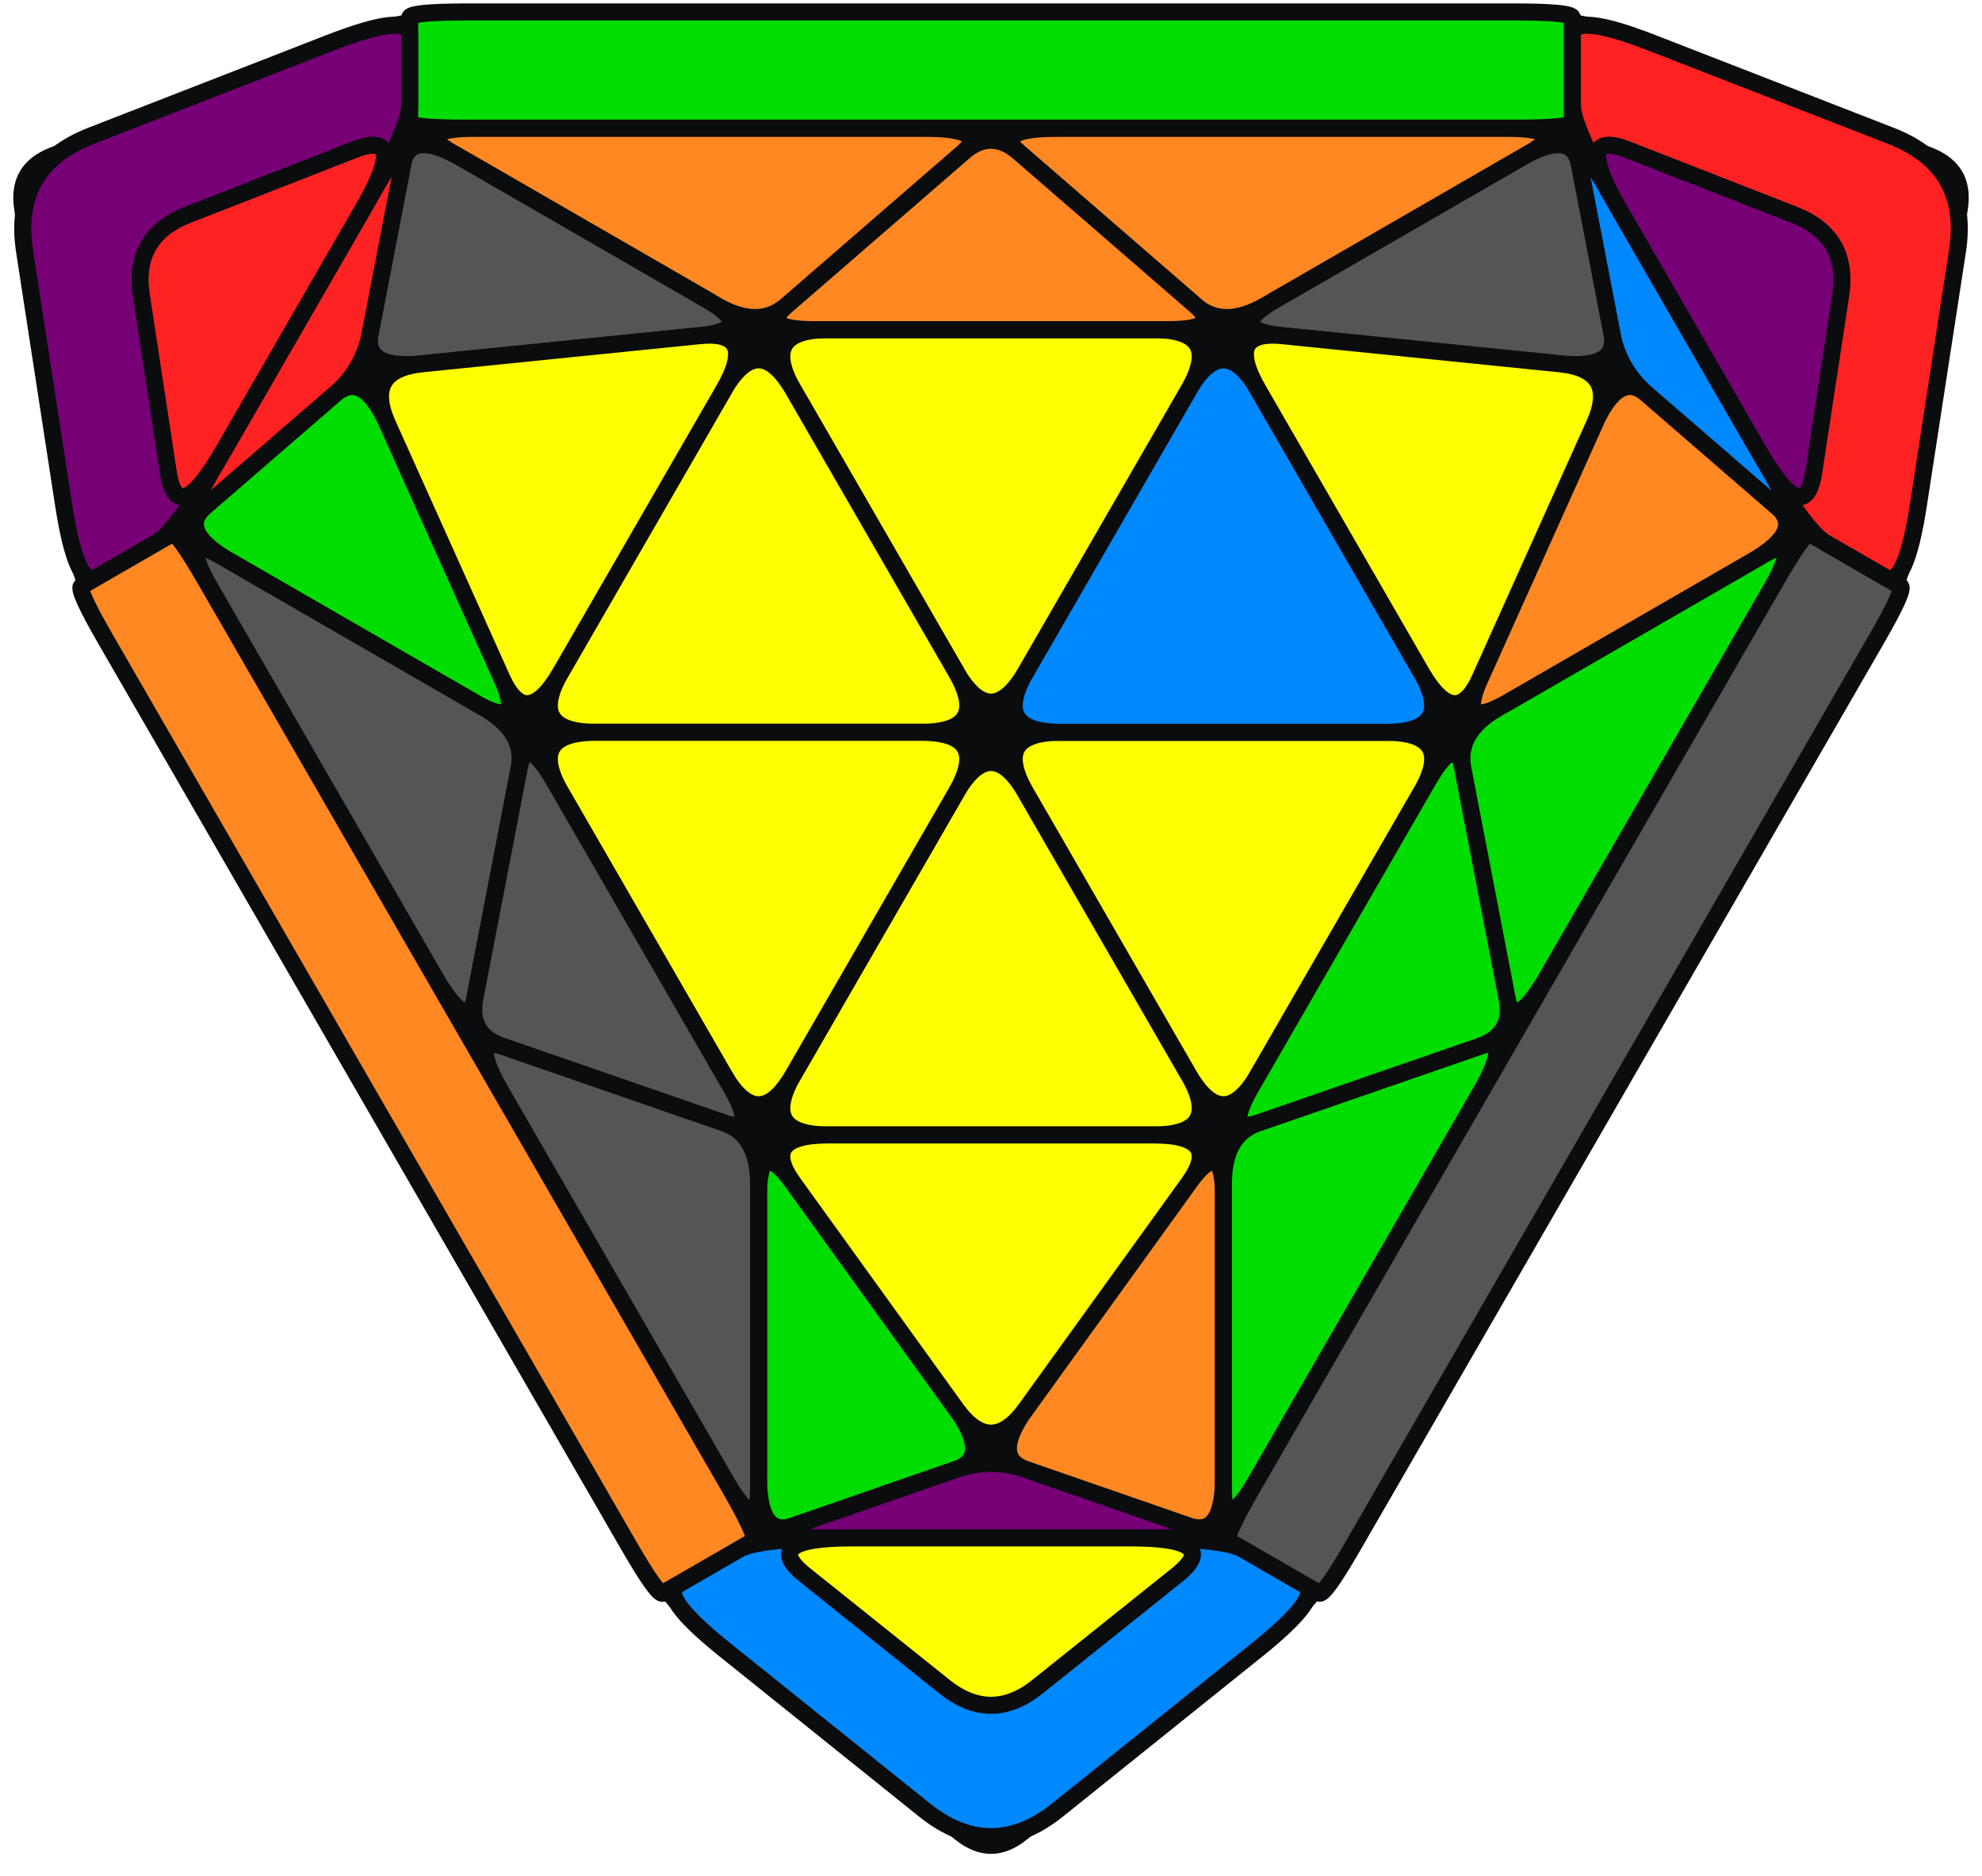
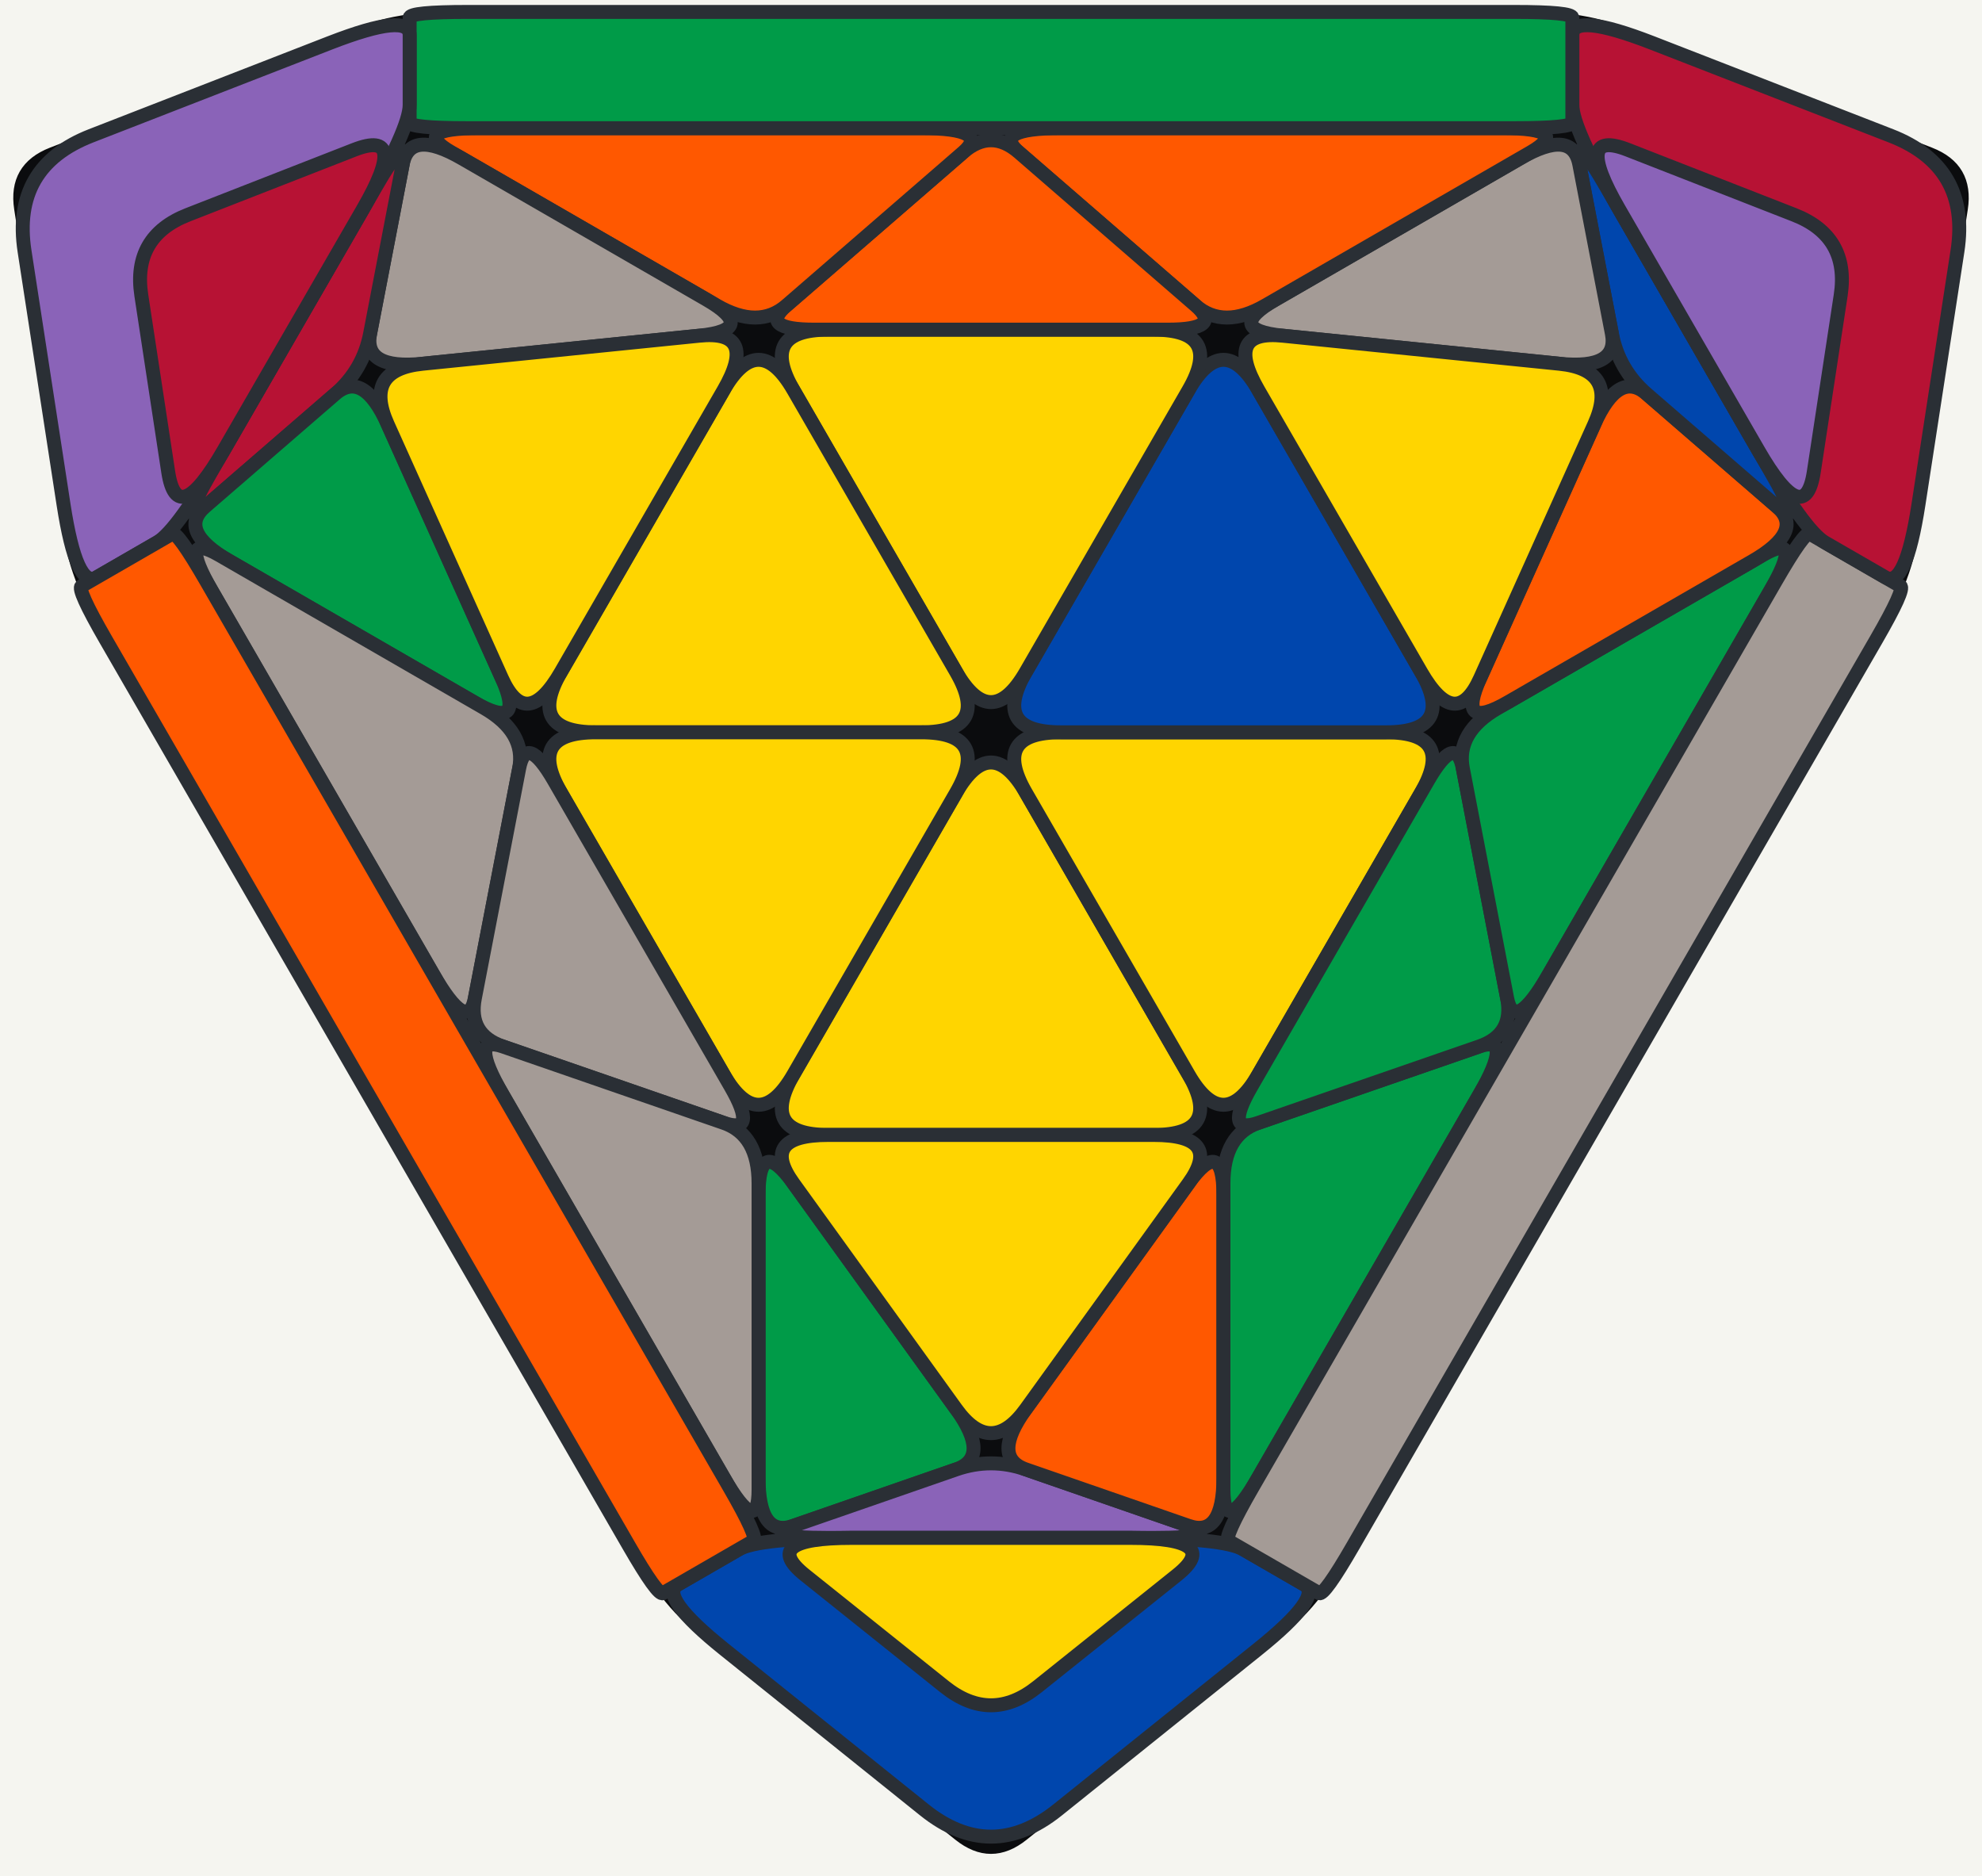
<svg xmlns="http://www.w3.org/2000/svg" viewBox="-12.79 -9.45 25.58 24.2" role="img" aria-label="PF 5 PF case, FTO 2-Look L3T case diagram">
+   <rect x="-14.79" y="-11.45" width="29.58" height="28.2" fill="#f5f5f0" rx="2.5" />
  <path d="M-3.869 11.491L-0.430 14.251Q0.000 14.596,0.430 14.251L3.869 11.491 L0.430 14.251L3.869 11.491Q4.299 11.146,5.049 9.847L11.052 -0.550 L5.049 9.847L11.052 -0.550Q11.802 -1.850,11.886 -2.395L12.557 -6.753 L11.886 -2.395L12.557 -6.753Q12.641 -7.298,12.127 -7.498L8.017 -9.096 L12.127 -7.498L8.017 -9.096Q7.503 -9.296,6.003 -9.296L-6.003 -9.296 L6.003 -9.296L-6.003 -9.296Q-7.503 -9.296,-8.017 -9.096L-12.127 -7.498 L-8.017 -9.096L-12.127 -7.498Q-12.641 -7.298,-12.557 -6.753L-11.886 -2.395 L-12.557 -6.753L-11.886 -2.395Q-11.802 -1.850,-11.052 -0.550L-5.049 9.847 L-11.052 -0.550L-5.049 9.847Q-4.299 11.146,-3.869 11.491L-0.430 14.251Z" fill="#0b0c0e" stroke="#0b0c0e" stroke-width="0.1" stroke-linejoin="round" />
-   <path d="M-0.450 0.779L-2.550 4.417Q-3.000 5.196,-2.100 5.196L2.100 5.196 L-2.100 5.196L2.100 5.196Q3.000 5.196,2.550 4.417L0.450 0.779 L2.550 4.417L0.450 0.779Q0.000 0.000,-0.450 0.779L-2.550 4.417Z" fill="#ff0" stroke="#0b0c0e" stroke-width="0.22" stroke-linejoin="round" />
-   <path d="M-3.000 5.976L-3.000 9.616Q-3.000 10.396,-2.550 10.240L-0.450 9.512 L-2.550 10.240L-0.450 9.512Q0.000 9.356,-0.450 8.732L-2.550 5.820 L-0.450 8.732L-2.550 5.820Q-3.000 5.196,-3.000 5.976L-3.000 9.616Z" fill="#0d0" stroke="#0b0c0e" stroke-width="0.22" stroke-linejoin="round" />
-   <path d="M-2.100 10.396L2.100 10.396Q3.000 10.396,2.550 10.240L0.450 9.512 L2.550 10.240L0.450 9.512Q0.000 9.356,-0.450 9.512L-2.550 10.240 L-0.450 9.512L-2.550 10.240Q-3.000 10.396,-2.100 10.396L2.100 10.396Z" fill="#707" stroke="#0b0c0e" stroke-width="0.22" stroke-linejoin="round" />
-   <path d="M3.000 9.616L3.000 5.976Q3.000 5.196,2.550 5.820L0.450 8.732 L2.550 5.820L0.450 8.732Q0.000 9.356,0.450 9.512L2.550 10.240 L0.450 9.512L2.550 10.240Q3.000 10.396,3.000 9.616L3.000 5.976Z" fill="#f82" stroke="#0b0c0e" stroke-width="0.22" stroke-linejoin="round" />
-   <path d="M2.100 5.196L-2.100 5.196Q-3.000 5.196,-2.550 5.820L-0.450 8.732 L-2.550 5.820L-0.450 8.732Q0.000 9.356,0.450 8.732L2.550 5.820 L0.450 8.732L2.550 5.820Q3.000 5.196,2.100 5.196L-2.100 5.196Z" fill="#ff0" stroke="#0b0c0e" stroke-width="0.22" stroke-linejoin="round" />
-   <path d="M0.450 0.779L2.550 4.417Q3.000 5.196,3.450 4.417L5.550 0.779 L3.450 4.417L5.550 0.779Q6.000 0.000,5.100 0.000L0.900 0.000 L5.100 0.000L0.900 0.000Q0.000 0.000,0.450 0.779L2.550 4.417Z" fill="#ff0" stroke="#0b0c0e" stroke-width="0.22" stroke-linejoin="round" />
-   <path d="M3.000 5.820L3.000 9.772Q3.000 10.396,3.450 9.616L6.301 4.678 L3.450 9.616L6.301 4.678Q6.752 3.898,6.301 4.054L3.450 5.040 L6.301 4.054L3.450 5.040Q3.000 5.196,3.000 5.820L3.000 9.772Z" fill="#0d0" stroke="#0b0c0e" stroke-width="0.22" stroke-linejoin="round" />
-   <path d="M5.640 0.624L3.360 4.573Q3.000 5.196,3.450 5.040L6.301 4.054 L3.450 5.040L6.301 4.054Q6.752 3.898,6.661 3.430L6.090 0.468 L6.661 3.430L6.090 0.468Q6.000 0.000,5.640 0.624L3.360 4.573Z" fill="#0d0" stroke="#0b0c0e" stroke-width="0.22" stroke-linejoin="round" />
-   <path d="M6.090 0.468L6.661 3.430Q6.752 3.898,7.202 3.118L10.053 -1.820 L7.202 3.118L10.053 -1.820Q10.503 -2.600,9.963 -2.288L6.540 -0.312 L9.963 -2.288L6.540 -0.312Q6.000 0.000,6.090 0.468L6.661 3.430Z" fill="#0d0" stroke="#0b0c0e" stroke-width="0.22" stroke-linejoin="round" />
-   <path d="M-3.260 10.546L-4.039 10.996Q-4.299 11.146,-3.439 11.836L-0.860 13.906 L-3.439 11.836L-0.860 13.906Q0.000 14.596,0.860 13.906L3.439 11.836 L0.860 13.906L3.439 11.836Q4.299 11.146,4.039 10.996L3.260 10.546 L4.039 10.996L3.260 10.546Q3.000 10.396,1.800 10.396L-1.800 10.396 L1.800 10.396L-1.800 10.396Q-3.000 10.396,-3.260 10.546L-4.039 10.996Z" fill="#08f" stroke="#0b0c0e" stroke-width="0.22" stroke-linejoin="round" />
-   <path d="M-2.400 10.876L-0.600 12.316Q0.000 12.796,0.600 12.316L2.400 10.876 L0.600 12.316L2.400 10.876Q3.000 10.396,1.800 10.396L-1.800 10.396 L1.800 10.396L-1.800 10.396Q-3.000 10.396,-2.400 10.876L-0.600 12.316Z" fill="#ff0" stroke="#0b0c0e" stroke-width="0.22" stroke-linejoin="round" />
-   <path d="M3.065 10.434L4.234 11.109Q4.299 11.146,4.674 10.496L11.427 -1.200 L4.674 10.496L11.427 -1.200Q11.802 -1.850,11.737 -1.887L10.568 -2.562 L11.737 -1.887L10.568 -2.562Q10.503 -2.600,10.128 -1.950L3.375 9.746 L10.128 -1.950L3.375 9.746Q3.000 10.396,3.065 10.434L4.234 11.109Z" fill="#555" stroke="#0b0c0e" stroke-width="0.22" stroke-linejoin="round" />
-   <path d="M0.900 0.000L5.100 0.000Q6.000 0.000,5.550 -0.779L3.450 -4.417 L5.550 -0.779L3.450 -4.417Q3.000 -5.196,2.550 -4.417L0.450 -0.779 L2.550 -4.417L0.450 -0.779Q-0.000 -0.000,0.900 0.000L5.100 0.000Z" fill="#08f" stroke="#0b0c0e" stroke-width="0.22" stroke-linejoin="round" />
-   <path d="M6.675 -0.390L9.828 -2.210Q10.503 -2.600,10.143 -2.912L8.463 -4.366 L10.143 -2.912L8.463 -4.366Q8.103 -4.678,7.787 -3.976L6.315 -0.702 L7.787 -3.976L6.315 -0.702Q6.000 0.000,6.675 -0.390L9.828 -2.210Z" fill="#f82" stroke="#0b0c0e" stroke-width="0.22" stroke-linejoin="round" />
-   <path d="M10.053 -3.379L7.953 -7.017Q7.503 -7.796,7.593 -7.328L8.013 -5.146 L7.593 -7.328L8.013 -5.146Q8.103 -4.678,8.463 -4.366L10.143 -2.912 L8.463 -4.366L10.143 -2.912Q10.503 -2.600,10.053 -3.379L7.953 -7.017Z" fill="#08f" stroke="#0b0c0e" stroke-width="0.22" stroke-linejoin="round" />
-   <path d="M6.828 -7.406L3.675 -5.586Q3.000 -5.196,3.765 -5.118L7.337 -4.756 L3.765 -5.118L7.337 -4.756Q8.103 -4.678,8.013 -5.146L7.593 -7.328 L8.013 -5.146L7.593 -7.328Q7.503 -7.796,6.828 -7.406L3.675 -5.586Z" fill="#555" stroke="#0b0c0e" stroke-width="0.22" stroke-linejoin="round" />
-   <path d="M3.450 -4.417L5.550 -0.779Q6.000 0.000,6.315 -0.702L7.787 -3.976 L6.315 -0.702L7.787 -3.976Q8.103 -4.678,7.337 -4.756L3.765 -5.118 L7.337 -4.756L3.765 -5.118Q3.000 -5.196,3.450 -4.417L5.550 -0.779Z" fill="#ff0" stroke="#0b0c0e" stroke-width="0.22" stroke-linejoin="round" />
-   <path d="M0.450 -0.779L2.550 -4.417Q3.000 -5.196,2.100 -5.196L-2.100 -5.196 L2.100 -5.196L-2.100 -5.196Q-3.000 -5.196,-2.550 -4.417L-0.450 -0.779 L-2.550 -4.417L-0.450 -0.779Q-0.000 -0.000,0.450 -0.779L2.550 -4.417Z" fill="#ff0" stroke="#0b0c0e" stroke-width="0.22" stroke-linejoin="round" />
-   <path d="M3.540 -5.508L6.963 -7.484Q7.503 -7.796,6.603 -7.796L0.900 -7.796 L6.603 -7.796L0.900 -7.796Q0.000 -7.796,0.360 -7.484L2.640 -5.508 L0.360 -7.484L2.640 -5.508Q3.000 -5.196,3.540 -5.508L6.963 -7.484Z" fill="#f82" stroke="#0b0c0e" stroke-width="0.22" stroke-linejoin="round" />
-   <path d="M-2.280 -5.196L2.280 -5.196Q3.000 -5.196,2.640 -5.508L0.360 -7.484 L2.640 -5.508L0.360 -7.484Q0.000 -7.796,-0.360 -7.484L-2.640 -5.508 L-0.360 -7.484L-2.640 -5.508Q-3.000 -5.196,-2.280 -5.196L2.280 -5.196Z" fill="#f82" stroke="#0b0c0e" stroke-width="0.22" stroke-linejoin="round" />
-   <path d="M-2.640 -5.508L-0.360 -7.484Q0.000 -7.796,-0.900 -7.796L-6.603 -7.796 L-0.900 -7.796L-6.603 -7.796Q-7.503 -7.796,-6.963 -7.484L-3.540 -5.508 L-6.963 -7.484L-3.540 -5.508Q-3.000 -5.196,-2.640 -5.508L-0.360 -7.484Z" fill="#f82" stroke="#0b0c0e" stroke-width="0.22" stroke-linejoin="round" />
-   <path d="M10.763 -2.450L11.543 -2.000Q11.802 -1.850,11.970 -2.940L12.473 -6.208 L11.970 -2.940L12.473 -6.208Q12.641 -7.298,11.613 -7.698L8.531 -8.897 L11.613 -7.698L8.531 -8.897Q7.503 -9.296,7.503 -8.996L7.503 -8.096 L7.503 -8.996L7.503 -8.096Q7.503 -7.796,8.103 -6.757L9.903 -3.639 L8.103 -6.757L9.903 -3.639Q10.503 -2.600,10.763 -2.450L11.543 -2.000Z" fill="#f22" stroke="#0b0c0e" stroke-width="0.22" stroke-linejoin="round" />
-   <path d="M10.619 -3.360L10.966 -5.638Q11.082 -6.398,10.366 -6.678L8.219 -7.517 L10.366 -6.678L8.219 -7.517Q7.503 -7.796,8.103 -6.757L9.903 -3.639 L8.103 -6.757L9.903 -3.639Q10.503 -2.600,10.619 -3.360L10.966 -5.638Z" fill="#707" stroke="#0b0c0e" stroke-width="0.22" stroke-linejoin="round" />
-   <path d="M7.503 -7.871L7.503 -9.221Q7.503 -9.296,6.753 -9.296L-6.753 -9.296 L6.753 -9.296L-6.753 -9.296Q-7.503 -9.296,-7.503 -9.221L-7.503 -7.871 L-7.503 -9.221L-7.503 -7.871Q-7.503 -7.796,-6.753 -7.796L6.753 -7.796 L-6.753 -7.796L6.753 -7.796Q7.503 -7.796,7.503 -7.871L7.503 -9.221Z" fill="#0d0" stroke="#0b0c0e" stroke-width="0.22" stroke-linejoin="round" />
-   <path d="M-0.450 -0.779L-2.550 -4.417Q-3.000 -5.196,-3.450 -4.417L-5.550 -0.779 L-3.450 -4.417L-5.550 -0.779Q-6.000 0.000,-5.100 0.000L-0.900 0.000 L-5.100 0.000L-0.900 0.000Q0.000 0.000,-0.450 -0.779L-2.550 -4.417Z" fill="#ff0" stroke="#0b0c0e" stroke-width="0.22" stroke-linejoin="round" />
-   <path d="M-3.675 -5.586L-6.828 -7.406Q-7.503 -7.796,-7.593 -7.328L-8.013 -5.146 L-7.593 -7.328L-8.013 -5.146Q-8.103 -4.678,-7.337 -4.756L-3.765 -5.118 L-7.337 -4.756L-3.765 -5.118Q-3.000 -5.196,-3.675 -5.586L-6.828 -7.406Z" fill="#555" stroke="#0b0c0e" stroke-width="0.22" stroke-linejoin="round" />
-   <path d="M-7.953 -7.017L-10.053 -3.379Q-10.503 -2.600,-10.143 -2.912L-8.463 -4.366 L-10.143 -2.912L-8.463 -4.366Q-8.103 -4.678,-8.013 -5.146L-7.593 -7.328 L-8.013 -5.146L-7.593 -7.328Q-7.503 -7.796,-7.953 -7.017L-10.053 -3.379Z" fill="#f22" stroke="#0b0c0e" stroke-width="0.22" stroke-linejoin="round" />
-   <path d="M-9.828 -2.210L-6.675 -0.390Q-6.000 0.000,-6.315 -0.702L-7.787 -3.976 L-6.315 -0.702L-7.787 -3.976Q-8.103 -4.678,-8.463 -4.366L-10.143 -2.912 L-8.463 -4.366L-10.143 -2.912Q-10.503 -2.600,-9.828 -2.210L-6.675 -0.390Z" fill="#0d0" stroke="#0b0c0e" stroke-width="0.22" stroke-linejoin="round" />
-   <path d="M-5.550 -0.779L-3.450 -4.417Q-3.000 -5.196,-3.765 -5.118L-7.337 -4.756 L-3.765 -5.118L-7.337 -4.756Q-8.103 -4.678,-7.787 -3.976L-6.315 -0.702 L-7.787 -3.976L-6.315 -0.702Q-6.000 0.000,-5.550 -0.779L-3.450 -4.417Z" fill="#ff0" stroke="#0b0c0e" stroke-width="0.22" stroke-linejoin="round" />
-   <path d="M-0.900 0.000L-5.100 0.000Q-6.000 0.000,-5.550 0.779L-3.450 4.417 L-5.550 0.779L-3.450 4.417Q-3.000 5.196,-2.550 4.417L-0.450 0.779 L-2.550 4.417L-0.450 0.779Q0.000 0.000,-0.900 0.000L-5.100 0.000Z" fill="#ff0" stroke="#0b0c0e" stroke-width="0.22" stroke-linejoin="round" />
-   <path d="M-6.540 -0.312L-9.963 -2.288Q-10.503 -2.600,-10.053 -1.820L-7.202 3.118 L-10.053 -1.820L-7.202 3.118Q-6.752 3.898,-6.661 3.430L-6.090 0.468 L-6.661 3.430L-6.090 0.468Q-6.000 0.000,-6.540 -0.312L-9.963 -2.288Z" fill="#555" stroke="#0b0c0e" stroke-width="0.22" stroke-linejoin="round" />
-   <path d="M-3.360 4.573L-5.640 0.624Q-6.000 0.000,-6.090 0.468L-6.661 3.430 L-6.090 0.468L-6.661 3.430Q-6.752 3.898,-6.301 4.054L-3.450 5.040 L-6.301 4.054L-3.450 5.040Q-3.000 5.196,-3.360 4.573L-5.640 0.624Z" fill="#555" stroke="#0b0c0e" stroke-width="0.22" stroke-linejoin="round" />
-   <path d="M-3.450 5.040L-6.301 4.054Q-6.752 3.898,-6.301 4.678L-3.450 9.616 L-6.301 4.678L-3.450 9.616Q-3.000 10.396,-3.000 9.772L-3.000 5.820 L-3.000 9.772L-3.000 5.820Q-3.000 5.196,-3.450 5.040L-6.301 4.054Z" fill="#555" stroke="#0b0c0e" stroke-width="0.22" stroke-linejoin="round" />
-   <path d="M-7.503 -8.096L-7.503 -8.996Q-7.503 -9.296,-8.531 -8.897L-11.613 -7.698 L-8.531 -8.897L-11.613 -7.698Q-12.641 -7.298,-12.473 -6.208L-11.970 -2.940 L-12.473 -6.208L-11.970 -2.940Q-11.802 -1.850,-11.543 -2.000L-10.763 -2.450 L-11.543 -2.000L-10.763 -2.450Q-10.503 -2.600,-9.903 -3.639L-8.103 -6.757 L-9.903 -3.639L-8.103 -6.757Q-7.503 -7.796,-7.503 -8.096L-7.503 -8.996Z" fill="#707" stroke="#0b0c0e" stroke-width="0.22" stroke-linejoin="round" />
-   <path d="M-8.219 -7.517L-10.366 -6.678Q-11.082 -6.398,-10.966 -5.638L-10.619 -3.360 L-10.966 -5.638L-10.619 -3.360Q-10.503 -2.600,-9.903 -3.639L-8.103 -6.757 L-9.903 -3.639L-8.103 -6.757Q-7.503 -7.796,-8.219 -7.517L-10.366 -6.678Z" fill="#f22" stroke="#0b0c0e" stroke-width="0.22" stroke-linejoin="round" />
-   <path d="M-10.568 -2.562L-11.737 -1.887Q-11.802 -1.850,-11.427 -1.200L-4.674 10.496 L-11.427 -1.200L-4.674 10.496Q-4.299 11.146,-4.234 11.109L-3.065 10.434 L-4.234 11.109L-3.065 10.434Q-3.000 10.396,-3.375 9.746L-10.128 -1.950 L-3.375 9.746L-10.128 -1.950Q-10.503 -2.600,-10.568 -2.562L-11.737 -1.887Z" fill="#f82" stroke="#0b0c0e" stroke-width="0.22" stroke-linejoin="round" />
+   <path d="M-0.450 0.779L-2.550 4.417Q-3.000 5.196,-2.100 5.196L2.100 5.196 L-2.100 5.196L2.100 5.196Q3.000 5.196,2.550 4.417L0.450 0.779 L2.550 4.417L0.450 0.779Q0.000 0.000,-0.450 0.779L-2.550 4.417Z" fill="#ffd500" stroke="#2a2f35" stroke-width="0.18" stroke-linejoin="round" />
+   <path d="M-3.000 5.976L-3.000 9.616Q-3.000 10.396,-2.550 10.240L-0.450 9.512 L-2.550 10.240L-0.450 9.512Q0.000 9.356,-0.450 8.732L-2.550 5.820 L-0.450 8.732L-2.550 5.820Q-3.000 5.196,-3.000 5.976L-3.000 9.616Z" fill="#009b48" stroke="#2a2f35" stroke-width="0.18" stroke-linejoin="round" />
+   <path d="M-2.100 10.396L2.100 10.396Q3.000 10.396,2.550 10.240L0.450 9.512 L2.550 10.240L0.450 9.512Q0.000 9.356,-0.450 9.512L-2.550 10.240 L-0.450 9.512L-2.550 10.240Q-3.000 10.396,-2.100 10.396L2.100 10.396Z" fill="#8a63b8" stroke="#2a2f35" stroke-width="0.18" stroke-linejoin="round" />
+   <path d="M3.000 9.616L3.000 5.976Q3.000 5.196,2.550 5.820L0.450 8.732 L2.550 5.820L0.450 8.732Q0.000 9.356,0.450 9.512L2.550 10.240 L0.450 9.512L2.550 10.240Q3.000 10.396,3.000 9.616L3.000 5.976Z" fill="#ff5800" stroke="#2a2f35" stroke-width="0.18" stroke-linejoin="round" />
+   <path d="M2.100 5.196L-2.100 5.196Q-3.000 5.196,-2.550 5.820L-0.450 8.732 L-2.550 5.820L-0.450 8.732Q0.000 9.356,0.450 8.732L2.550 5.820 L0.450 8.732L2.550 5.820Q3.000 5.196,2.100 5.196L-2.100 5.196Z" fill="#ffd500" stroke="#2a2f35" stroke-width="0.18" stroke-linejoin="round" />
+   <path d="M0.450 0.779L2.550 4.417Q3.000 5.196,3.450 4.417L5.550 0.779 L3.450 4.417L5.550 0.779Q6.000 0.000,5.100 0.000L0.900 0.000 L5.100 0.000L0.900 0.000Q0.000 0.000,0.450 0.779L2.550 4.417Z" fill="#ffd500" stroke="#2a2f35" stroke-width="0.18" stroke-linejoin="round" />
+   <path d="M3.000 5.820L3.000 9.772Q3.000 10.396,3.450 9.616L6.301 4.678 L3.450 9.616L6.301 4.678Q6.752 3.898,6.301 4.054L3.450 5.040 L6.301 4.054L3.450 5.040Q3.000 5.196,3.000 5.820L3.000 9.772Z" fill="#009b48" stroke="#2a2f35" stroke-width="0.18" stroke-linejoin="round" />
+   <path d="M5.640 0.624L3.360 4.573Q3.000 5.196,3.450 5.040L6.301 4.054 L3.450 5.040L6.301 4.054Q6.752 3.898,6.661 3.430L6.090 0.468 L6.661 3.430L6.090 0.468Q6.000 0.000,5.640 0.624L3.360 4.573Z" fill="#009b48" stroke="#2a2f35" stroke-width="0.18" stroke-linejoin="round" />
+   <path d="M6.090 0.468L6.661 3.430Q6.752 3.898,7.202 3.118L10.053 -1.820 L7.202 3.118L10.053 -1.820Q10.503 -2.600,9.963 -2.288L6.540 -0.312 L9.963 -2.288L6.540 -0.312Q6.000 0.000,6.090 0.468L6.661 3.430Z" fill="#009b48" stroke="#2a2f35" stroke-width="0.18" stroke-linejoin="round" />
+   <path d="M-3.260 10.546L-4.039 10.996Q-4.299 11.146,-3.439 11.836L-0.860 13.906 L-3.439 11.836L-0.860 13.906Q0.000 14.596,0.860 13.906L3.439 11.836 L0.860 13.906L3.439 11.836Q4.299 11.146,4.039 10.996L3.260 10.546 L4.039 10.996L3.260 10.546Q3.000 10.396,1.800 10.396L-1.800 10.396 L1.800 10.396L-1.800 10.396Q-3.000 10.396,-3.260 10.546L-4.039 10.996Z" fill="#0046ad" stroke="#2a2f35" stroke-width="0.18" stroke-linejoin="round" />
+   <path d="M-2.400 10.876L-0.600 12.316Q0.000 12.796,0.600 12.316L2.400 10.876 L0.600 12.316L2.400 10.876Q3.000 10.396,1.800 10.396L-1.800 10.396 L1.800 10.396L-1.800 10.396Q-3.000 10.396,-2.400 10.876L-0.600 12.316Z" fill="#ffd500" stroke="#2a2f35" stroke-width="0.18" stroke-linejoin="round" />
+   <path d="M3.065 10.434L4.234 11.109Q4.299 11.146,4.674 10.496L11.427 -1.200 L4.674 10.496L11.427 -1.200Q11.802 -1.850,11.737 -1.887L10.568 -2.562 L11.737 -1.887L10.568 -2.562Q10.503 -2.600,10.128 -1.950L3.375 9.746 L10.128 -1.950L3.375 9.746Q3.000 10.396,3.065 10.434L4.234 11.109Z" fill="#a49b96" stroke="#2a2f35" stroke-width="0.18" stroke-linejoin="round" />
+   <path d="M0.900 0.000L5.100 0.000Q6.000 0.000,5.550 -0.779L3.450 -4.417 L5.550 -0.779L3.450 -4.417Q3.000 -5.196,2.550 -4.417L0.450 -0.779 L2.550 -4.417L0.450 -0.779Q-0.000 -0.000,0.900 0.000L5.100 0.000Z" fill="#0046ad" stroke="#2a2f35" stroke-width="0.18" stroke-linejoin="round" />
+   <path d="M6.675 -0.390L9.828 -2.210Q10.503 -2.600,10.143 -2.912L8.463 -4.366 L10.143 -2.912L8.463 -4.366Q8.103 -4.678,7.787 -3.976L6.315 -0.702 L7.787 -3.976L6.315 -0.702Q6.000 0.000,6.675 -0.390L9.828 -2.210Z" fill="#ff5800" stroke="#2a2f35" stroke-width="0.18" stroke-linejoin="round" />
+   <path d="M10.053 -3.379L7.953 -7.017Q7.503 -7.796,7.593 -7.328L8.013 -5.146 L7.593 -7.328L8.013 -5.146Q8.103 -4.678,8.463 -4.366L10.143 -2.912 L8.463 -4.366L10.143 -2.912Q10.503 -2.600,10.053 -3.379L7.953 -7.017Z" fill="#0046ad" stroke="#2a2f35" stroke-width="0.18" stroke-linejoin="round" />
+   <path d="M6.828 -7.406L3.675 -5.586Q3.000 -5.196,3.765 -5.118L7.337 -4.756 L3.765 -5.118L7.337 -4.756Q8.103 -4.678,8.013 -5.146L7.593 -7.328 L8.013 -5.146L7.593 -7.328Q7.503 -7.796,6.828 -7.406L3.675 -5.586Z" fill="#a49b96" stroke="#2a2f35" stroke-width="0.18" stroke-linejoin="round" />
+   <path d="M3.450 -4.417L5.550 -0.779Q6.000 0.000,6.315 -0.702L7.787 -3.976 L6.315 -0.702L7.787 -3.976Q8.103 -4.678,7.337 -4.756L3.765 -5.118 L7.337 -4.756L3.765 -5.118Q3.000 -5.196,3.450 -4.417L5.550 -0.779Z" fill="#ffd500" stroke="#2a2f35" stroke-width="0.18" stroke-linejoin="round" />
+   <path d="M0.450 -0.779L2.550 -4.417Q3.000 -5.196,2.100 -5.196L-2.100 -5.196 L2.100 -5.196L-2.100 -5.196Q-3.000 -5.196,-2.550 -4.417L-0.450 -0.779 L-2.550 -4.417L-0.450 -0.779Q-0.000 -0.000,0.450 -0.779L2.550 -4.417Z" fill="#ffd500" stroke="#2a2f35" stroke-width="0.18" stroke-linejoin="round" />
+   <path d="M3.540 -5.508L6.963 -7.484Q7.503 -7.796,6.603 -7.796L0.900 -7.796 L6.603 -7.796L0.900 -7.796Q0.000 -7.796,0.360 -7.484L2.640 -5.508 L0.360 -7.484L2.640 -5.508Q3.000 -5.196,3.540 -5.508L6.963 -7.484Z" fill="#ff5800" stroke="#2a2f35" stroke-width="0.18" stroke-linejoin="round" />
+   <path d="M-2.280 -5.196L2.280 -5.196Q3.000 -5.196,2.640 -5.508L0.360 -7.484 L2.640 -5.508L0.360 -7.484Q0.000 -7.796,-0.360 -7.484L-2.640 -5.508 L-0.360 -7.484L-2.640 -5.508Q-3.000 -5.196,-2.280 -5.196L2.280 -5.196Z" fill="#ff5800" stroke="#2a2f35" stroke-width="0.18" stroke-linejoin="round" />
+   <path d="M-2.640 -5.508L-0.360 -7.484Q0.000 -7.796,-0.900 -7.796L-6.603 -7.796 L-0.900 -7.796L-6.603 -7.796Q-7.503 -7.796,-6.963 -7.484L-3.540 -5.508 L-6.963 -7.484L-3.540 -5.508Q-3.000 -5.196,-2.640 -5.508L-0.360 -7.484Z" fill="#ff5800" stroke="#2a2f35" stroke-width="0.18" stroke-linejoin="round" />
+   <path d="M10.763 -2.450L11.543 -2.000Q11.802 -1.850,11.970 -2.940L12.473 -6.208 L11.970 -2.940L12.473 -6.208Q12.641 -7.298,11.613 -7.698L8.531 -8.897 L11.613 -7.698L8.531 -8.897Q7.503 -9.296,7.503 -8.996L7.503 -8.096 L7.503 -8.996L7.503 -8.096Q7.503 -7.796,8.103 -6.757L9.903 -3.639 L8.103 -6.757L9.903 -3.639Q10.503 -2.600,10.763 -2.450L11.543 -2.000Z" fill="#b71234" stroke="#2a2f35" stroke-width="0.18" stroke-linejoin="round" />
+   <path d="M10.619 -3.360L10.966 -5.638Q11.082 -6.398,10.366 -6.678L8.219 -7.517 L10.366 -6.678L8.219 -7.517Q7.503 -7.796,8.103 -6.757L9.903 -3.639 L8.103 -6.757L9.903 -3.639Q10.503 -2.600,10.619 -3.360L10.966 -5.638Z" fill="#8a63b8" stroke="#2a2f35" stroke-width="0.18" stroke-linejoin="round" />
+   <path d="M7.503 -7.871L7.503 -9.221Q7.503 -9.296,6.753 -9.296L-6.753 -9.296 L6.753 -9.296L-6.753 -9.296Q-7.503 -9.296,-7.503 -9.221L-7.503 -7.871 L-7.503 -9.221L-7.503 -7.871Q-7.503 -7.796,-6.753 -7.796L6.753 -7.796 L-6.753 -7.796L6.753 -7.796Q7.503 -7.796,7.503 -7.871L7.503 -9.221Z" fill="#009b48" stroke="#2a2f35" stroke-width="0.18" stroke-linejoin="round" />
+   <path d="M-0.450 -0.779L-2.550 -4.417Q-3.000 -5.196,-3.450 -4.417L-5.550 -0.779 L-3.450 -4.417L-5.550 -0.779Q-6.000 0.000,-5.100 0.000L-0.900 0.000 L-5.100 0.000L-0.900 0.000Q0.000 0.000,-0.450 -0.779L-2.550 -4.417Z" fill="#ffd500" stroke="#2a2f35" stroke-width="0.18" stroke-linejoin="round" />
+   <path d="M-3.675 -5.586L-6.828 -7.406Q-7.503 -7.796,-7.593 -7.328L-8.013 -5.146 L-7.593 -7.328L-8.013 -5.146Q-8.103 -4.678,-7.337 -4.756L-3.765 -5.118 L-7.337 -4.756L-3.765 -5.118Q-3.000 -5.196,-3.675 -5.586L-6.828 -7.406Z" fill="#a49b96" stroke="#2a2f35" stroke-width="0.18" stroke-linejoin="round" />
+   <path d="M-7.953 -7.017L-10.053 -3.379Q-10.503 -2.600,-10.143 -2.912L-8.463 -4.366 L-10.143 -2.912L-8.463 -4.366Q-8.103 -4.678,-8.013 -5.146L-7.593 -7.328 L-8.013 -5.146L-7.593 -7.328Q-7.503 -7.796,-7.953 -7.017L-10.053 -3.379Z" fill="#b71234" stroke="#2a2f35" stroke-width="0.18" stroke-linejoin="round" />
+   <path d="M-9.828 -2.210L-6.675 -0.390Q-6.000 0.000,-6.315 -0.702L-7.787 -3.976 L-6.315 -0.702L-7.787 -3.976Q-8.103 -4.678,-8.463 -4.366L-10.143 -2.912 L-8.463 -4.366L-10.143 -2.912Q-10.503 -2.600,-9.828 -2.210L-6.675 -0.390Z" fill="#009b48" stroke="#2a2f35" stroke-width="0.18" stroke-linejoin="round" />
+   <path d="M-5.550 -0.779L-3.450 -4.417Q-3.000 -5.196,-3.765 -5.118L-7.337 -4.756 L-3.765 -5.118L-7.337 -4.756Q-8.103 -4.678,-7.787 -3.976L-6.315 -0.702 L-7.787 -3.976L-6.315 -0.702Q-6.000 0.000,-5.550 -0.779L-3.450 -4.417Z" fill="#ffd500" stroke="#2a2f35" stroke-width="0.18" stroke-linejoin="round" />
+   <path d="M-0.900 0.000L-5.100 0.000Q-6.000 0.000,-5.550 0.779L-3.450 4.417 L-5.550 0.779L-3.450 4.417Q-3.000 5.196,-2.550 4.417L-0.450 0.779 L-2.550 4.417L-0.450 0.779Q0.000 0.000,-0.900 0.000L-5.100 0.000Z" fill="#ffd500" stroke="#2a2f35" stroke-width="0.18" stroke-linejoin="round" />
+   <path d="M-6.540 -0.312L-9.963 -2.288Q-10.503 -2.600,-10.053 -1.820L-7.202 3.118 L-10.053 -1.820L-7.202 3.118Q-6.752 3.898,-6.661 3.430L-6.090 0.468 L-6.661 3.430L-6.090 0.468Q-6.000 0.000,-6.540 -0.312L-9.963 -2.288Z" fill="#a49b96" stroke="#2a2f35" stroke-width="0.18" stroke-linejoin="round" />
+   <path d="M-3.360 4.573L-5.640 0.624Q-6.000 0.000,-6.090 0.468L-6.661 3.430 L-6.090 0.468L-6.661 3.430Q-6.752 3.898,-6.301 4.054L-3.450 5.040 L-6.301 4.054L-3.450 5.040Q-3.000 5.196,-3.360 4.573L-5.640 0.624Z" fill="#a49b96" stroke="#2a2f35" stroke-width="0.18" stroke-linejoin="round" />
+   <path d="M-3.450 5.040L-6.301 4.054Q-6.752 3.898,-6.301 4.678L-3.450 9.616 L-6.301 4.678L-3.450 9.616Q-3.000 10.396,-3.000 9.772L-3.000 5.820 L-3.000 9.772L-3.000 5.820Q-3.000 5.196,-3.450 5.040L-6.301 4.054Z" fill="#a49b96" stroke="#2a2f35" stroke-width="0.18" stroke-linejoin="round" />
+   <path d="M-7.503 -8.096L-7.503 -8.996Q-7.503 -9.296,-8.531 -8.897L-11.613 -7.698 L-8.531 -8.897L-11.613 -7.698Q-12.641 -7.298,-12.473 -6.208L-11.970 -2.940 L-12.473 -6.208L-11.970 -2.940Q-11.802 -1.850,-11.543 -2.000L-10.763 -2.450 L-11.543 -2.000L-10.763 -2.450Q-10.503 -2.600,-9.903 -3.639L-8.103 -6.757 L-9.903 -3.639L-8.103 -6.757Q-7.503 -7.796,-7.503 -8.096L-7.503 -8.996Z" fill="#8a63b8" stroke="#2a2f35" stroke-width="0.18" stroke-linejoin="round" />
+   <path d="M-8.219 -7.517L-10.366 -6.678Q-11.082 -6.398,-10.966 -5.638L-10.619 -3.360 L-10.966 -5.638L-10.619 -3.360Q-10.503 -2.600,-9.903 -3.639L-8.103 -6.757 L-9.903 -3.639L-8.103 -6.757Q-7.503 -7.796,-8.219 -7.517L-10.366 -6.678Z" fill="#b71234" stroke="#2a2f35" stroke-width="0.18" stroke-linejoin="round" />
+   <path d="M-10.568 -2.562L-11.737 -1.887Q-11.802 -1.850,-11.427 -1.200L-4.674 10.496 L-11.427 -1.200L-4.674 10.496Q-4.299 11.146,-4.234 11.109L-3.065 10.434 L-4.234 11.109L-3.065 10.434Q-3.000 10.396,-3.375 9.746L-10.128 -1.950 L-3.375 9.746L-10.128 -1.950Q-10.503 -2.600,-10.568 -2.562L-11.737 -1.887Z" fill="#ff5800" stroke="#2a2f35" stroke-width="0.18" stroke-linejoin="round" />
</svg>
